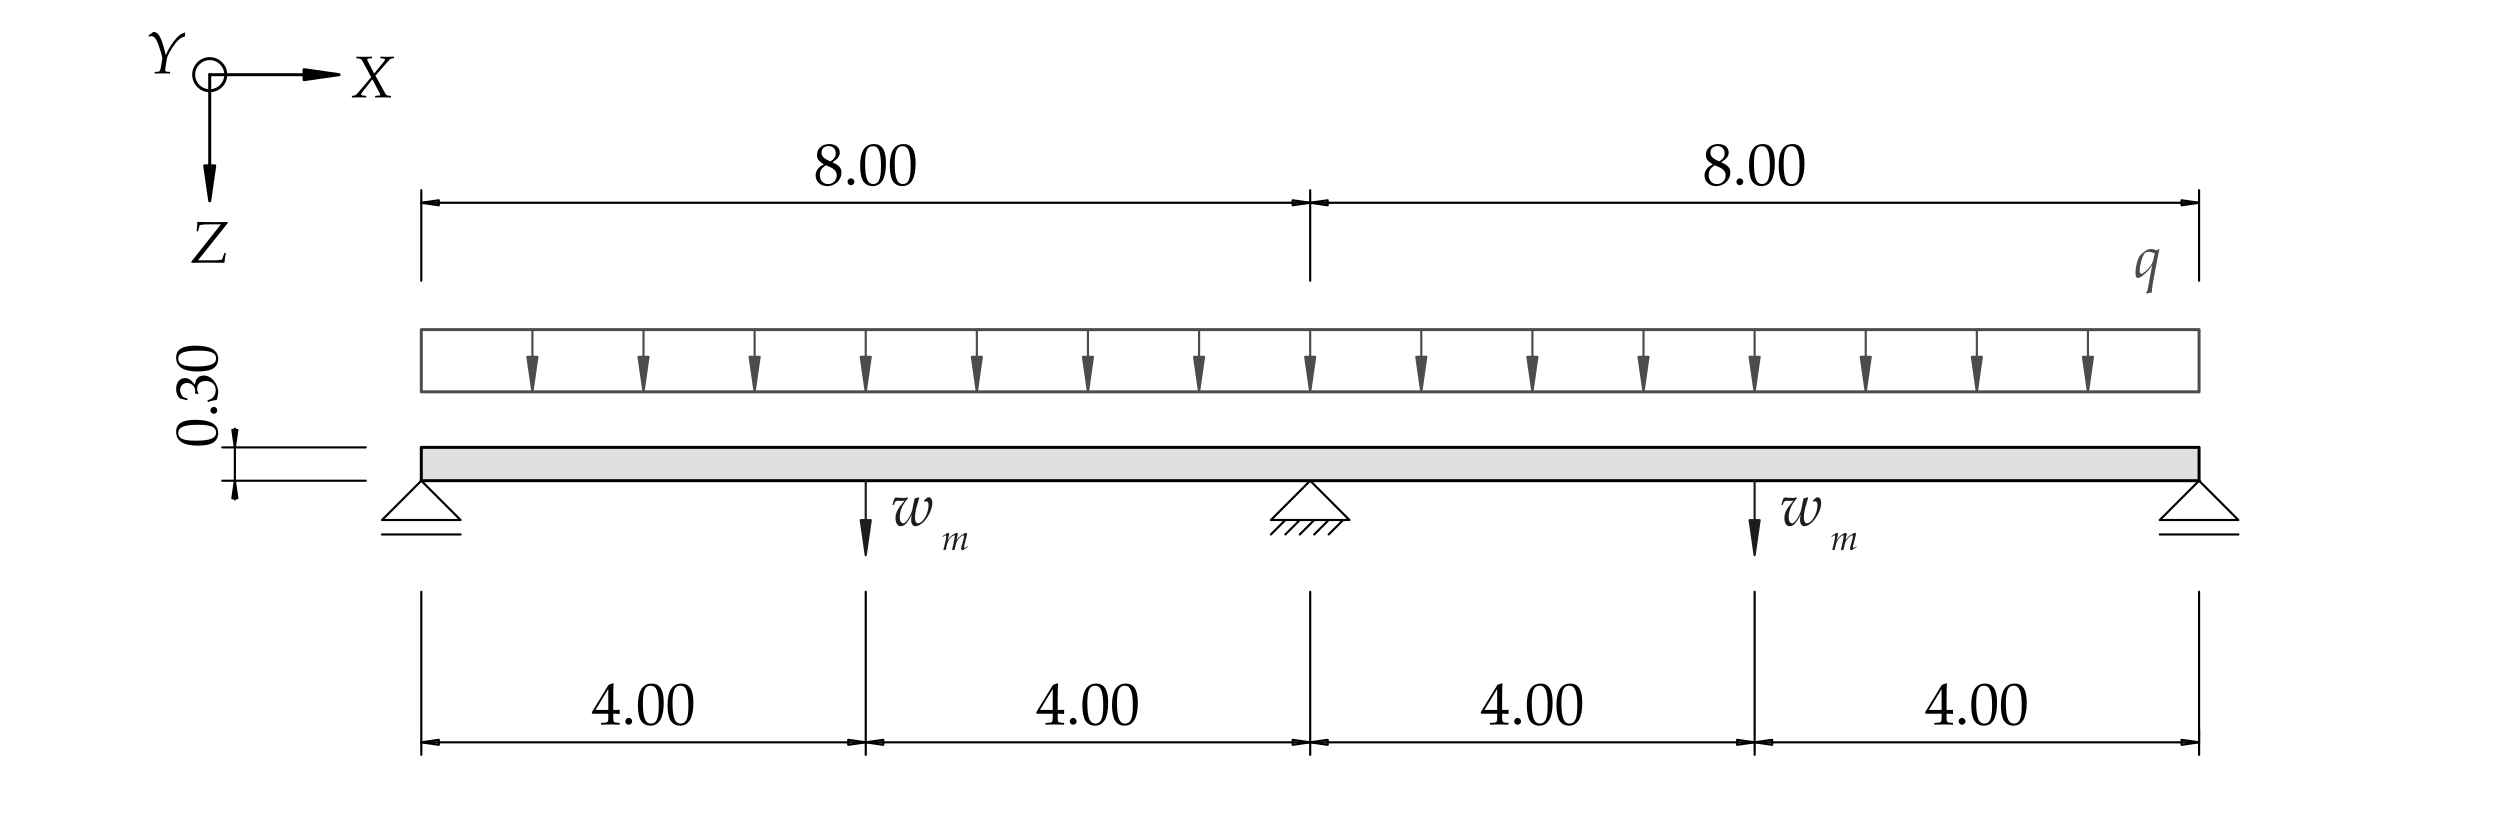
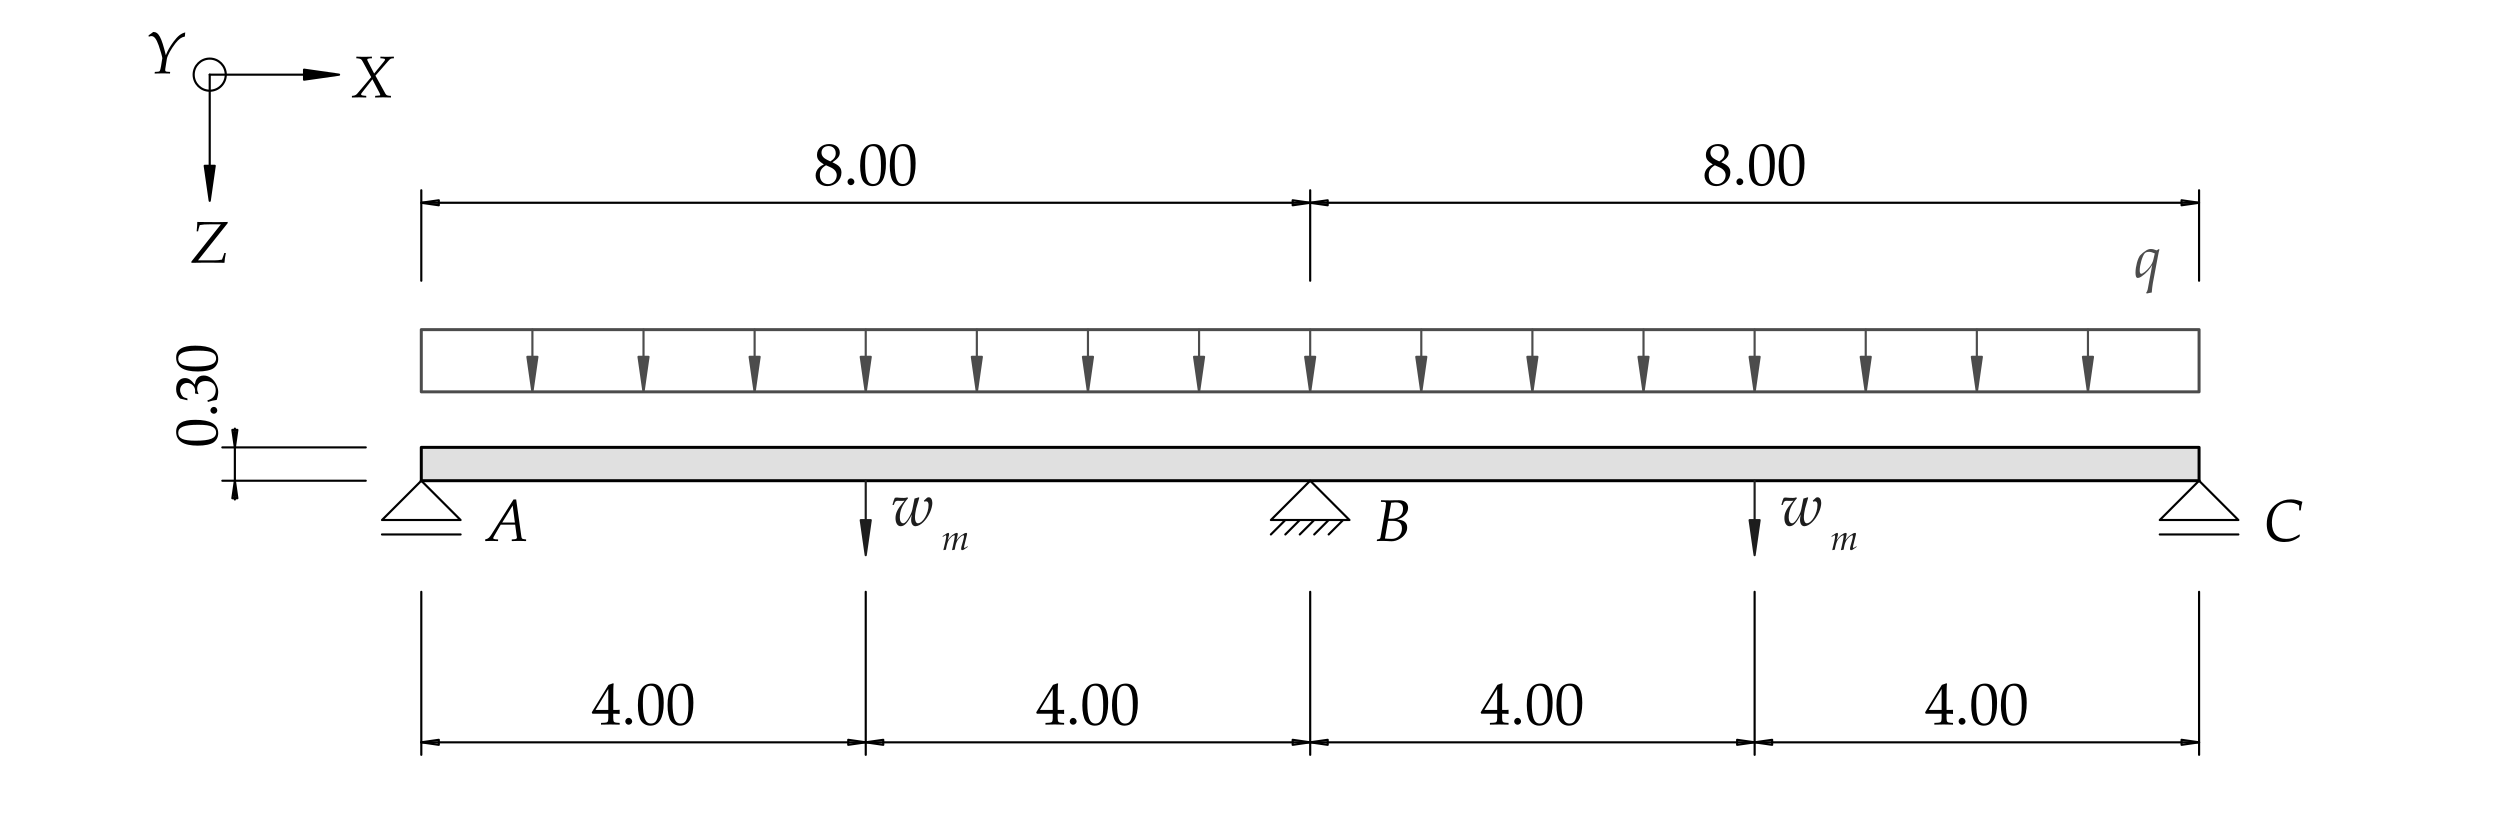
<svg xmlns="http://www.w3.org/2000/svg" version="1.1" id="svg1" width="566.929" height="188.976" viewBox="0 0 566.929 188.976">
  <defs id="defs1">
    <clipPath clipPathUnits="userSpaceOnUse" id="clipPath46">
      <path d="M -0.004,-0.001 V 141.734 H 425.201 V -0.001 H -0.004" transform="matrix(1,0,0,-1,-138.4228,110.2798)" clip-rule="evenodd" id="path46" />
    </clipPath>
    <clipPath clipPathUnits="userSpaceOnUse" id="clipPath47">
      <path d="M -0.004,-0.001 V 141.734 H 425.201 V -0.001 H -0.004" transform="matrix(1,0,0,-1,-289.6039,110.2798)" clip-rule="evenodd" id="path47" />
    </clipPath>
    <clipPath clipPathUnits="userSpaceOnUse" id="clipPath49">
-       <path d="M -0.004,-0.001 V 141.734 H 425.201 V -0.001 H -0.004" transform="matrix(0,1,1,0,-65.64061,-36.90956)" clip-rule="evenodd" id="path49" />
+       <path d="M -0.004,-0.001 V 141.734 H 425.201 V -0.001 H -0.004" transform="matrix(0,1,1,0,-65.64063,-36.90956)" clip-rule="evenodd" id="path49" />
    </clipPath>
    <clipPath clipPathUnits="userSpaceOnUse" id="clipPath51">
-       <path d="M -0.004,-0.001 V 141.734 H 425.201 V -0.001 H -0.004" transform="matrix(1,0,0,-1,-151.5875,52.34227)" clip-rule="evenodd" id="path51" />
+       <path d="M -0.004,-0.001 V 141.734 H 425.201 V -0.001 H -0.004" transform="matrix(1,0,0,-1,-151.5875,52.34228)" clip-rule="evenodd" id="path51" />
    </clipPath>
    <clipPath clipPathUnits="userSpaceOnUse" id="clipPath52">
-       <path d="M -0.004,-0.001 V 141.734 H 425.201 V -0.001 H -0.004" transform="matrix(1,0,0,-1,-160.1719,48.20841)" clip-rule="evenodd" id="path52" />
+       <path d="M -0.004,-0.001 V 141.734 H 425.201 V -0.001 H -0.004" transform="matrix(1,0,0,-1,-160.1719,48.20842)" clip-rule="evenodd" id="path52" />
    </clipPath>
    <clipPath clipPathUnits="userSpaceOnUse" id="clipPath53">
-       <path d="M -0.004,-0.001 V 141.734 H 425.201 V -0.001 H -0.004" transform="matrix(1,0,0,-1,-302.7686,52.34227)" clip-rule="evenodd" id="path53" />
+       <path d="M -0.004,-0.001 V 141.734 H 425.201 V -0.001 H -0.004" transform="matrix(1,0,0,-1,-302.7686,52.34228)" clip-rule="evenodd" id="path53" />
    </clipPath>
    <clipPath clipPathUnits="userSpaceOnUse" id="clipPath54">
-       <path d="M -0.004,-0.001 V 141.734 H 425.201 V -0.001 H -0.004" transform="matrix(1,0,0,-1,-311.353,48.20841)" clip-rule="evenodd" id="path54" />
+       <path d="M -0.004,-0.001 V 141.734 H 425.201 V -0.001 H -0.004" transform="matrix(1,0,0,-1,-311.353,48.20842)" clip-rule="evenodd" id="path54" />
    </clipPath>
    <clipPath clipPathUnits="userSpaceOnUse" id="clipPath57">
-       <path d="M -0.004,-0.001 V 141.734 H 425.201 V -0.001 H -0.004" transform="matrix(1,0,0,-1,-100.6275,18.5153)" clip-rule="evenodd" id="path57" />
+       <path d="M -0.004,-0.001 V 141.734 H 425.201 V -0.001 H -0.004" transform="matrix(1,0,0,-1,-100.6275,18.51532)" clip-rule="evenodd" id="path57" />
    </clipPath>
    <clipPath clipPathUnits="userSpaceOnUse" id="clipPath58">
-       <path d="M -0.004,-0.001 V 141.734 H 425.201 V -0.001 H -0.004" transform="matrix(1,0,0,-1,-176.2181,18.5153)" clip-rule="evenodd" id="path58" />
+       <path d="M -0.004,-0.001 V 141.734 H 425.201 V -0.001 H -0.004" transform="matrix(1,0,0,-1,-176.2181,18.51532)" clip-rule="evenodd" id="path58" />
    </clipPath>
    <clipPath clipPathUnits="userSpaceOnUse" id="clipPath59">
-       <path d="M -0.004,-0.001 V 141.734 H 425.201 V -0.001 H -0.004" transform="matrix(1,0,0,-1,-251.8086,18.5153)" clip-rule="evenodd" id="path59" />
+       <path d="M -0.004,-0.001 V 141.734 H 425.201 V -0.001 H -0.004" transform="matrix(1,0,0,-1,-251.8086,18.51532)" clip-rule="evenodd" id="path59" />
    </clipPath>
    <clipPath clipPathUnits="userSpaceOnUse" id="clipPath60">
-       <path d="M -0.004,-0.001 V 141.734 H 425.201 V -0.001 H -0.004" transform="matrix(1,0,0,-1,-327.3992,18.5153)" clip-rule="evenodd" id="path60" />
+       <path d="M -0.004,-0.001 V 141.734 H 425.201 V -0.001 H -0.004" transform="matrix(1,0,0,-1,-327.3992,18.51532)" clip-rule="evenodd" id="path60" />
    </clipPath>
    <clipPath clipPathUnits="userSpaceOnUse" id="clipPath62">
-       <path d="M -0.004,-0.001 V 141.734 H 425.201 V -0.001 H -0.004" transform="matrix(1,0,0,-1,-362.9674,94.56997)" clip-rule="evenodd" id="path62" />
+       <path d="M -0.004,-0.001 V 141.734 H 425.201 V -0.001 H -0.004" transform="matrix(1,0,0,-1,-362.9674,94.56998)" clip-rule="evenodd" id="path62" />
    </clipPath>
    <clipPath clipPathUnits="userSpaceOnUse" id="clipPath63">
-       <path d="M -0.004,-0.001 V 141.734 H 425.201 V -0.001 H -0.004" transform="matrix(1,0,0,-1,-59.64973,125.1774)" clip-rule="evenodd" id="path63" />
+       <path d="M -0.004,-0.001 V 141.734 H 425.201 V -0.001 H -0.004" transform="matrix(1,0,0,-1,-233.893,49.73624)" clip-rule="evenodd" id="path63" />
    </clipPath>
    <clipPath clipPathUnits="userSpaceOnUse" id="clipPath64">
-       <path d="M -0.004,-0.001 V 141.734 H 425.201 V -0.001 H -0.004" transform="matrix(1,0,0,-1,-24.75231,129.2507)" clip-rule="evenodd" id="path64" />
+       <path d="M -0.004,-0.001 V 141.734 H 425.201 V -0.001 H -0.004" transform="matrix(1,0,0,-1,-82.71184,49.73624)" clip-rule="evenodd" id="path64" />
    </clipPath>
    <clipPath clipPathUnits="userSpaceOnUse" id="clipPath65">
-       <path d="M -0.004,-0.001 V 141.734 H 425.201 V -0.001 H -0.004" transform="matrix(1,0,0,-1,-32.34954,97.0616)" clip-rule="evenodd" id="path65" />
+       <path d="M -0.004,-0.001 V 141.734 H 425.201 V -0.001 H -0.004" transform="matrix(1,0,0,-1,-385.074,49.73624)" clip-rule="evenodd" id="path65" />
+     </clipPath>
+     <clipPath clipPathUnits="userSpaceOnUse" id="clipPath66">
+       <path d="M -0.004,-0.001 V 141.734 H 425.201 V -0.001 H -0.004" transform="matrix(1,0,0,-1,-59.64973,125.1774)" clip-rule="evenodd" id="path66" />
+     </clipPath>
+     <clipPath clipPathUnits="userSpaceOnUse" id="clipPath67">
+       <path d="M -0.004,-0.001 V 141.734 H 425.201 V -0.001 H -0.004" transform="matrix(1,0,0,-1,-24.75231,129.2507)" clip-rule="evenodd" id="path67" />
+     </clipPath>
+     <clipPath clipPathUnits="userSpaceOnUse" id="clipPath68">
+       <path d="M -0.004,-0.001 V 141.734 H 425.201 V -0.001 H -0.004" transform="matrix(1,0,0,-1,-32.34954,97.06162)" clip-rule="evenodd" id="path68" />
    </clipPath>
  </defs>
  <g id="layer-MC0">
    <path id="path1" d="m 71.653,65.641 v -5.669 h 302.362 v 5.669 z" style="fill:#e0e0e0;fill-opacity:1;fill-rule:nonzero;stroke:none" transform="matrix(1.333333,0,0,-1.333333,0,188.976)" />
  </g>
  <path id="path2" d="m 71.653,59.971 h 151.181 151.181" style="fill:none;stroke:#000000;stroke-width:0.51;stroke-linecap:round;stroke-linejoin:round;stroke-miterlimit:10;stroke-dasharray:none;stroke-opacity:1" transform="matrix(1.333333,0,0,-1.333333,0,188.976)" />
-   <path id="path3" d="M 71.653,59.971 64.972,53.29 m 6.681,6.681 6.681,-6.681 m -13.363,0 H 78.334 M 64.972,50.833 h 13.363 m 295.681,9.138 -6.681,-6.681 m 6.681,6.681 6.681,-6.681 m -13.363,0 h 13.363 M 367.334,50.833 h 13.363 m -157.862,9.138 -6.681,-6.681 m 6.681,6.681 6.681,-6.681 m -13.363,0 h 13.363 m -13.363,-2.457 2.457,2.457 m 0,-2.457 2.457,2.457 m 0,-2.457 2.457,2.457 m 0,-2.457 2.457,2.457 m 0,-2.457 2.457,2.457" style="fill:none;stroke:#000000;stroke-width:0.368;stroke-linecap:round;stroke-linejoin:round;stroke-miterlimit:10;stroke-dasharray:none;stroke-opacity:1" transform="matrix(1.333333,0,0,-1.333333,0,188.976)" />
+   <path id="path3" d="M 71.653,59.971 64.972,53.29 m 6.681,6.681 6.681,-6.681 m -13.363,0 H 78.334 M 64.972,50.833 h 13.363 m 295.681,9.138 -6.681,-6.681 m 6.681,6.681 6.681,-6.681 m -13.363,0 h 13.363 m -13.363,-2.457 h 13.363 m -157.862,9.138 -6.681,-6.681 m 6.681,6.681 6.681,-6.681 m -13.363,0 h 13.363 m -13.363,-2.457 2.457,2.457 m 0,-2.457 2.457,2.457 m 0,-2.457 2.457,2.457 m 0,-2.457 2.457,2.457 m 0,-2.457 2.457,2.457" style="fill:none;stroke:#000000;stroke-width:0.368;stroke-linecap:round;stroke-linejoin:round;stroke-miterlimit:10;stroke-dasharray:none;stroke-opacity:1" transform="matrix(1.333333,0,0,-1.333333,0,188.976)" />
  <path id="path4" d="m 71.653,65.641 h 151.181 M 71.653,59.971 v 5.669 m 302.362,-5.669 v 5.669 H 222.834" style="fill:none;stroke:#000000;stroke-width:0.51;stroke-linecap:round;stroke-linejoin:round;stroke-miterlimit:10;stroke-dasharray:none;stroke-opacity:1" transform="matrix(1.333333,0,0,-1.333333,0,188.976)" />
  <path id="path5" d="M 90.55,85.672 V 75.089 m 0,5.953 v 0.425 m 0,-6.378 v 0 l 0.85,5.953 h -1.701 l 0.85,-5.953" style="fill:none;stroke:#4c4c4c;stroke-width:0.368;stroke-linecap:round;stroke-linejoin:round;stroke-miterlimit:10;stroke-dasharray:none;stroke-opacity:1" transform="matrix(1.333333,0,0,-1.333333,0,188.976)" />
  <path id="path6" d="m 89.7,81.042 0.85,-5.953 0.85,5.953 z" style="fill:#4c4c4c;fill-opacity:1;fill-rule:nonzero;stroke:none" transform="matrix(1.333333,0,0,-1.333333,0,188.976)" />
  <path id="path7" d="M 109.448,85.672 V 75.089 m 0,5.953 v 0.425 m 0,-6.378 v 0 l 0.85,5.953 h -1.701 l 0.85,-5.953" style="fill:none;stroke:#4c4c4c;stroke-width:0.368;stroke-linecap:round;stroke-linejoin:round;stroke-miterlimit:10;stroke-dasharray:none;stroke-opacity:1" transform="matrix(1.333333,0,0,-1.333333,0,188.976)" />
  <path id="path8" d="m 108.598,81.042 0.85,-5.953 0.85,5.953 z" style="fill:#4c4c4c;fill-opacity:1;fill-rule:nonzero;stroke:none" transform="matrix(1.333333,0,0,-1.333333,0,188.976)" />
  <path id="path9" d="M 128.346,85.672 V 75.089 m 0,5.953 v 0.425 m 0,-6.378 v 0 l 0.85,5.953 h -1.701 l 0.85,-5.953" style="fill:none;stroke:#4c4c4c;stroke-width:0.368;stroke-linecap:round;stroke-linejoin:round;stroke-miterlimit:10;stroke-dasharray:none;stroke-opacity:1" transform="matrix(1.333333,0,0,-1.333333,0,188.976)" />
  <path id="path10" d="m 127.495,81.042 0.85,-5.953 0.85,5.953 z" style="fill:#4c4c4c;fill-opacity:1;fill-rule:nonzero;stroke:none" transform="matrix(1.333333,0,0,-1.333333,0,188.976)" />
  <path id="path11" d="M 147.243,85.672 V 75.089 m 0,5.953 v 0.425 m 0,-6.378 v 0 l 0.85,5.953 h -1.701 l 0.85,-5.953" style="fill:none;stroke:#4c4c4c;stroke-width:0.368;stroke-linecap:round;stroke-linejoin:round;stroke-miterlimit:10;stroke-dasharray:none;stroke-opacity:1" transform="matrix(1.333333,0,0,-1.333333,0,188.976)" />
  <path id="path12" d="m 146.393,81.042 0.85,-5.953 0.85,5.953 z" style="fill:#4c4c4c;fill-opacity:1;fill-rule:nonzero;stroke:none" transform="matrix(1.333333,0,0,-1.333333,0,188.976)" />
  <path id="path13" d="M 166.141,85.672 V 75.089 m 0,5.953 v 0.425 m 0,-6.378 v 0 l 0.85,5.953 h -1.701 l 0.85,-5.953" style="fill:none;stroke:#4c4c4c;stroke-width:0.368;stroke-linecap:round;stroke-linejoin:round;stroke-miterlimit:10;stroke-dasharray:none;stroke-opacity:1" transform="matrix(1.333333,0,0,-1.333333,0,188.976)" />
  <path id="path14" d="m 165.291,81.042 0.85,-5.953 0.85,5.953 z" style="fill:#4c4c4c;fill-opacity:1;fill-rule:nonzero;stroke:none" transform="matrix(1.333333,0,0,-1.333333,0,188.976)" />
  <path id="path15" d="M 185.039,85.672 V 75.089 m 0,5.953 v 0.425 m 0,-6.378 v 0 l 0.85,5.953 h -1.701 l 0.85,-5.953" style="fill:none;stroke:#4c4c4c;stroke-width:0.368;stroke-linecap:round;stroke-linejoin:round;stroke-miterlimit:10;stroke-dasharray:none;stroke-opacity:1" transform="matrix(1.333333,0,0,-1.333333,0,188.976)" />
  <path id="path16" d="m 184.188,81.042 0.85,-5.953 0.85,5.953 z" style="fill:#4c4c4c;fill-opacity:1;fill-rule:nonzero;stroke:none" transform="matrix(1.333333,0,0,-1.333333,0,188.976)" />
  <path id="path17" d="M 203.936,85.672 V 75.089 m 0,5.953 v 0.425 m 0,-6.378 v 0 l 0.85,5.953 h -1.701 l 0.85,-5.953" style="fill:none;stroke:#4c4c4c;stroke-width:0.368;stroke-linecap:round;stroke-linejoin:round;stroke-miterlimit:10;stroke-dasharray:none;stroke-opacity:1" transform="matrix(1.333333,0,0,-1.333333,0,188.976)" />
  <path id="path18" d="m 203.086,81.042 0.85,-5.953 0.85,5.953 z" style="fill:#4c4c4c;fill-opacity:1;fill-rule:nonzero;stroke:none" transform="matrix(1.333333,0,0,-1.333333,0,188.976)" />
  <path id="path19" d="M 222.834,85.672 V 75.089 m 0,5.953 v 0.425 m 0,-6.378 v 0 l 0.85,5.953 h -1.701 l 0.85,-5.953" style="fill:none;stroke:#4c4c4c;stroke-width:0.368;stroke-linecap:round;stroke-linejoin:round;stroke-miterlimit:10;stroke-dasharray:none;stroke-opacity:1" transform="matrix(1.333333,0,0,-1.333333,0,188.976)" />
  <path id="path20" d="m 221.984,81.042 0.85,-5.953 0.85,5.953 z" style="fill:#4c4c4c;fill-opacity:1;fill-rule:nonzero;stroke:none" transform="matrix(1.333333,0,0,-1.333333,0,188.976)" />
  <path id="path21" d="M 241.732,85.672 V 75.089 m 0,5.953 v 0.425 m 0,-6.378 v 0 l 0.85,5.953 h -1.701 l 0.85,-5.953" style="fill:none;stroke:#4c4c4c;stroke-width:0.368;stroke-linecap:round;stroke-linejoin:round;stroke-miterlimit:10;stroke-dasharray:none;stroke-opacity:1" transform="matrix(1.333333,0,0,-1.333333,0,188.976)" />
  <path id="path22" d="m 240.881,81.042 0.85,-5.953 0.85,5.953 z" style="fill:#4c4c4c;fill-opacity:1;fill-rule:nonzero;stroke:none" transform="matrix(1.333333,0,0,-1.333333,0,188.976)" />
  <path id="path23" d="M 260.629,85.672 V 75.089 m 0,5.953 v 0.425 m 0,-6.378 v 0 l 0.85,5.953 h -1.701 l 0.85,-5.953" style="fill:none;stroke:#4c4c4c;stroke-width:0.368;stroke-linecap:round;stroke-linejoin:round;stroke-miterlimit:10;stroke-dasharray:none;stroke-opacity:1" transform="matrix(1.333333,0,0,-1.333333,0,188.976)" />
  <path id="path24" d="m 259.779,81.042 0.85,-5.953 0.85,5.953 z" style="fill:#4c4c4c;fill-opacity:1;fill-rule:nonzero;stroke:none" transform="matrix(1.333333,0,0,-1.333333,0,188.976)" />
  <path id="path25" d="M 279.527,85.672 V 75.089 m 0,5.953 v 0.425 m 0,-6.378 v 0 l 0.85,5.953 h -1.701 l 0.85,-5.953" style="fill:none;stroke:#4c4c4c;stroke-width:0.368;stroke-linecap:round;stroke-linejoin:round;stroke-miterlimit:10;stroke-dasharray:none;stroke-opacity:1" transform="matrix(1.333333,0,0,-1.333333,0,188.976)" />
  <path id="path26" d="m 278.676,81.042 0.85,-5.953 0.85,5.953 z" style="fill:#4c4c4c;fill-opacity:1;fill-rule:nonzero;stroke:none" transform="matrix(1.333333,0,0,-1.333333,0,188.976)" />
  <path id="path27" d="M 298.424,85.672 V 75.089 m 0,5.953 v 0.425 m 0,-6.378 v 0 l 0.85,5.953 h -1.701 l 0.85,-5.953" style="fill:none;stroke:#4c4c4c;stroke-width:0.368;stroke-linecap:round;stroke-linejoin:round;stroke-miterlimit:10;stroke-dasharray:none;stroke-opacity:1" transform="matrix(1.333333,0,0,-1.333333,0,188.976)" />
  <path id="path28" d="m 297.574,81.042 0.85,-5.953 0.85,5.953 z" style="fill:#4c4c4c;fill-opacity:1;fill-rule:nonzero;stroke:none" transform="matrix(1.333333,0,0,-1.333333,0,188.976)" />
  <path id="path29" d="M 317.322,85.672 V 75.089 m 0,5.953 v 0.425 m 0,-6.378 v 0 l 0.85,5.953 h -1.701 l 0.85,-5.953" style="fill:none;stroke:#4c4c4c;stroke-width:0.368;stroke-linecap:round;stroke-linejoin:round;stroke-miterlimit:10;stroke-dasharray:none;stroke-opacity:1" transform="matrix(1.333333,0,0,-1.333333,0,188.976)" />
  <path id="path30" d="m 316.472,81.042 0.85,-5.953 0.85,5.953 z" style="fill:#4c4c4c;fill-opacity:1;fill-rule:nonzero;stroke:none" transform="matrix(1.333333,0,0,-1.333333,0,188.976)" />
  <path id="path31" d="M 336.22,85.672 V 75.089 m 0,5.953 v 0.425 m 0,-6.378 v 0 l 0.85,5.953 h -1.701 l 0.85,-5.953" style="fill:none;stroke:#4c4c4c;stroke-width:0.368;stroke-linecap:round;stroke-linejoin:round;stroke-miterlimit:10;stroke-dasharray:none;stroke-opacity:1" transform="matrix(1.333333,0,0,-1.333333,0,188.976)" />
  <path id="path32" d="m 335.369,81.042 0.85,-5.953 0.85,5.953 z" style="fill:#4c4c4c;fill-opacity:1;fill-rule:nonzero;stroke:none" transform="matrix(1.333333,0,0,-1.333333,0,188.976)" />
  <path id="path33" d="M 355.117,85.672 V 75.089 m 0,5.953 v 0.425 m 0,-6.378 v 0 l 0.85,5.953 H 354.267 l 0.85,-5.953" style="fill:none;stroke:#4c4c4c;stroke-width:0.368;stroke-linecap:round;stroke-linejoin:round;stroke-miterlimit:10;stroke-dasharray:none;stroke-opacity:1" transform="matrix(1.333333,0,0,-1.333333,0,188.976)" />
  <path id="path34" d="m 354.267,81.042 0.85,-5.953 0.85,5.953 z" style="fill:#4c4c4c;fill-opacity:1;fill-rule:nonzero;stroke:none" transform="matrix(1.333333,0,0,-1.333333,0,188.976)" />
  <path id="path35" d="M 71.653,75.089 H 374.015 V 85.672 H 71.653 V 75.089" style="fill:none;stroke:#4c4c4c;stroke-width:0.51;stroke-linecap:round;stroke-linejoin:round;stroke-miterlimit:10;stroke-dasharray:none;stroke-opacity:1" transform="matrix(1.333333,0,0,-1.333333,0,188.976)" />
-   <path id="path36" d="m 38.399,129.032 c 0,1.508 -1.222,2.73 -2.73,2.73 m 0,0 c -1.508,0 -2.73,-1.222 -2.73,-2.73 m 0,0 c 0,-1.508 1.222,-2.73 2.73,-2.73 m 0,0 c 1.508,0 2.73,1.222 2.73,2.73" style="fill:none;stroke:#000000;stroke-width:0.51;stroke-linecap:round;stroke-linejoin:round;stroke-miterlimit:10;stroke-dasharray:none;stroke-opacity:1" transform="matrix(1.333333,0,0,-1.333333,0,188.976)" />
-   <path id="path37" d="M 147.243,59.971 V 47.31 m 0,5.953 v 0.425 m 0,-6.378 v 0 l 0.85,5.953 h -1.701 l 0.85,-5.953" style="fill:none;stroke:#1d1d1d;stroke-width:0.368;stroke-linecap:round;stroke-linejoin:round;stroke-miterlimit:10;stroke-dasharray:none;stroke-opacity:1" transform="matrix(1.333333,0,0,-1.333333,0,188.976)" />
-   <path id="path38" d="m 146.393,53.263 0.85,-5.953 0.85,5.953 z" style="fill:#1d1d1d;fill-opacity:1;fill-rule:nonzero;stroke:none" transform="matrix(1.333333,0,0,-1.333333,0,188.976)" />
-   <path id="path39" d="M 298.424,59.971 V 47.31 m 0,5.953 v 0.425 m 0,-6.378 v 0 l 0.85,5.953 h -1.701 l 0.85,-5.953" style="fill:none;stroke:#1d1d1d;stroke-width:0.368;stroke-linecap:round;stroke-linejoin:round;stroke-miterlimit:10;stroke-dasharray:none;stroke-opacity:1" transform="matrix(1.333333,0,0,-1.333333,0,188.976)" />
-   <path id="path40" d="m 297.574,53.263 0.85,-5.953 0.85,5.953 z" style="fill:#1d1d1d;fill-opacity:1;fill-rule:nonzero;stroke:none" transform="matrix(1.333333,0,0,-1.333333,0,188.976)" />
-   <path id="path41" d="m 35.669,129.032 h 21.997 m -5.953,0 h -0.425 m 6.378,0 v 0 l -5.953,0.85 v -1.701 l 5.953,0.85" style="fill:none;stroke:#000000;stroke-width:0.51;stroke-linecap:round;stroke-linejoin:round;stroke-miterlimit:10;stroke-dasharray:none;stroke-opacity:1" transform="matrix(1.333333,0,0,-1.333333,0,188.976)" />
+   <path id="path36" d="M 147.243,59.971 V 47.31 m 0,5.953 v 0.425 m 0,-6.378 v 0 l 0.85,5.953 h -1.701 l 0.85,-5.953" style="fill:none;stroke:#1d1d1d;stroke-width:0.368;stroke-linecap:round;stroke-linejoin:round;stroke-miterlimit:10;stroke-dasharray:none;stroke-opacity:1" transform="matrix(1.333333,0,0,-1.333333,0,188.976)" />
+   <path id="path37" d="m 146.393,53.263 0.85,-5.953 0.85,5.953 z" style="fill:#1d1d1d;fill-opacity:1;fill-rule:nonzero;stroke:none" transform="matrix(1.333333,0,0,-1.333333,0,188.976)" />
+   <path id="path38" d="M 298.424,59.971 V 47.31 m 0,5.953 v 0.425 m 0,-6.378 v 0 l 0.85,5.953 h -1.701 l 0.85,-5.953" style="fill:none;stroke:#1d1d1d;stroke-width:0.368;stroke-linecap:round;stroke-linejoin:round;stroke-miterlimit:10;stroke-dasharray:none;stroke-opacity:1" transform="matrix(1.333333,0,0,-1.333333,0,188.976)" />
+   <path id="path39" d="m 297.574,53.263 0.85,-5.953 0.85,5.953 z" style="fill:#1d1d1d;fill-opacity:1;fill-rule:nonzero;stroke:none" transform="matrix(1.333333,0,0,-1.333333,0,188.976)" />
+   <path id="path40" d="m 38.399,129.033 c 0,1.508 -1.222,2.73 -2.73,2.73 m 0,0 c -1.508,0 -2.73,-1.222 -2.73,-2.73 m 0,0 c 0,-1.508 1.222,-2.73 2.73,-2.73 m 0,0 c 1.508,0 2.73,1.222 2.73,2.73" style="fill:none;stroke:#000000;stroke-width:0.368;stroke-linecap:round;stroke-linejoin:round;stroke-miterlimit:10;stroke-dasharray:none;stroke-opacity:1" transform="matrix(1.333333,0,0,-1.333333,0,188.976)" />
+   <path id="path41" d="m 35.669,129.033 h 21.997 m -5.953,0 h -0.425 m 6.378,0 v 0 l -5.953,0.85 v -1.701 l 5.953,0.85" style="fill:none;stroke:#000000;stroke-width:0.368;stroke-linecap:round;stroke-linejoin:round;stroke-miterlimit:10;stroke-dasharray:none;stroke-opacity:1" transform="matrix(1.333333,0,0,-1.333333,0,188.976)" />
  <path id="path42" d="m 51.713,128.182 5.953,0.85 -5.953,0.85 z" style="fill:#000000;fill-opacity:1;fill-rule:nonzero;stroke:none" transform="matrix(1.333333,0,0,-1.333333,0,188.976)" />
-   <path id="path43" d="m 35.669,129.032 v -21.453 m 0,5.953 v 0.425 m 0,-6.378 v 0 l 0.85,5.953 h -1.701 l 0.85,-5.953" style="fill:none;stroke:#000000;stroke-width:0.51;stroke-linecap:round;stroke-linejoin:round;stroke-miterlimit:10;stroke-dasharray:none;stroke-opacity:1" transform="matrix(1.333333,0,0,-1.333333,0,188.976)" />
+   <path id="path43" d="m 35.669,129.033 v -21.453 m 0,5.953 v 0.425 m 0,-6.378 v 0 l 0.85,5.953 h -1.701 l 0.85,-5.953" style="fill:none;stroke:#000000;stroke-width:0.368;stroke-linecap:round;stroke-linejoin:round;stroke-miterlimit:10;stroke-dasharray:none;stroke-opacity:1" transform="matrix(1.333333,0,0,-1.333333,0,188.976)" />
  <path id="path44" d="m 34.818,113.532 0.85,-5.953 0.85,5.953 z" style="fill:#000000;fill-opacity:1;fill-rule:nonzero;stroke:none" transform="matrix(1.333333,0,0,-1.333333,0,188.976)" />
  <path id="path45" d="m 71.653,107.244 2.976,0.425 v -0.85 l -2.976,0.425 m 151.181,0 -2.976,0.425 v -0.85 l 2.976,0.425 2.976,0.425 v -0.85 l -2.976,0.425 m 151.181,0 -2.976,0.425 v -0.85 l 2.976,0.425 m -302.362,0 v 2.126 m 0,-2.126 v -2.126 m 151.181,2.126 v 2.126 m 0,-2.126 v -2.126 m 0,2.126 v 2.126 m 0,-2.126 v -2.126 m 151.181,2.126 v 2.126 m 0,-2.126 v -2.126 M 71.653,107.244 V 93.987 m 151.181,13.257 V 93.987 m 151.181,13.257 V 93.987 M 71.653,107.244 v 0 m 302.362,0 v 0" style="fill:none;stroke:#000000;stroke-width:0.368;stroke-linecap:round;stroke-linejoin:round;stroke-miterlimit:10;stroke-dasharray:none;stroke-opacity:1" transform="matrix(1.333333,0,0,-1.333333,0,188.976)" />
-   <text id="text45" xml:space="preserve" transform="matrix(1.333333,0,0,1.333333,184.5637,41.93623)" clip-path="url(#clipPath46)">
+   <text id="text45" xml:space="preserve" transform="matrix(1.333333,0,0,1.333333,184.5637,41.93621)" clip-path="url(#clipPath46)">
    <tspan style="font-variant:normal;font-weight:normal;font-stretch:normal;font-size:10.092px;font-family:'Palatino Linotype';writing-mode:lr-tb;fill:#000000;fill-opacity:1;fill-rule:nonzero;stroke:none" x="0 5.046 7.569 12.615" y="0" id="tspan45">8.00</tspan>
  </text>
-   <text id="text46" xml:space="preserve" transform="matrix(1.333333,0,0,1.333333,386.1385,41.93623)" clip-path="url(#clipPath47)">
+   <text id="text46" xml:space="preserve" transform="matrix(1.333333,0,0,1.333333,386.1385,41.93621)" clip-path="url(#clipPath47)">
    <tspan style="font-variant:normal;font-weight:normal;font-stretch:normal;font-size:10.092px;font-family:'Palatino Linotype';writing-mode:lr-tb;fill:#000000;fill-opacity:1;fill-rule:nonzero;stroke:none" x="0 5.046 7.569 12.615" y="0" id="tspan46">8.00</tspan>
  </text>
  <path id="path48" d="m 71.653,107.244 h 60.178 91.003 151.181 M 39.945,59.971 39.52,56.995 h 0.85 l -0.425,2.976 m 0,5.669 -0.425,2.976 h 0.85 l -0.425,-2.976 m 0,-5.669 h -2.126 m 2.126,0 h 2.126 m -2.126,5.669 h -2.126 m 2.126,0 h 2.126 M 39.945,59.971 H 62.204 M 39.945,65.641 H 62.204 M 39.945,59.971 v -3.189 m 0,8.858 v 3.189" style="fill:none;stroke:#000000;stroke-width:0.368;stroke-linecap:round;stroke-linejoin:round;stroke-miterlimit:10;stroke-dasharray:none;stroke-opacity:1" transform="matrix(1.333333,0,0,-1.333333,0,188.976)" />
  <text id="text48" xml:space="preserve" transform="matrix(0,-1.333333,1.333333,0,49.21275,101.4552)" clip-path="url(#clipPath49)">
    <tspan style="font-variant:normal;font-weight:normal;font-stretch:normal;font-size:10.092px;font-family:'Palatino Linotype';writing-mode:lr-tb;fill:#000000;fill-opacity:1;fill-rule:nonzero;stroke:none" x="0 5.046 7.569 12.615" y="0" id="tspan48">0.30</tspan>
  </text>
  <path id="path50" d="m 39.945,59.971 v 5.669" style="fill:none;stroke:#000000;stroke-width:0.368;stroke-linecap:round;stroke-linejoin:round;stroke-miterlimit:10;stroke-dasharray:none;stroke-opacity:1" transform="matrix(1.333333,0,0,-1.333333,0,188.976)" />
  <text id="text50" xml:space="preserve" transform="matrix(1.333333,0,0,1.333333,202.1167,119.1863)" clip-path="url(#clipPath51)">
    <tspan style="font-style:italic;font-variant:normal;font-weight:normal;font-stretch:normal;font-size:10.007px;font-family:'Palatino Linotype';writing-mode:lr-tb;fill:#1d1d1d;fill-opacity:1;fill-rule:nonzero;stroke:none" x="0" y="0" id="tspan50">w</tspan>
  </text>
  <text id="text51" xml:space="preserve" transform="matrix(1.333333,0,0,1.333333,213.5625,124.6981)" clip-path="url(#clipPath52)">
    <tspan style="font-style:italic;font-variant:normal;font-weight:normal;font-stretch:normal;font-size:6.004px;font-family:'Palatino Linotype';writing-mode:lr-tb;fill:#1d1d1d;fill-opacity:1;fill-rule:nonzero;stroke:none" x="0" y="0" id="tspan51">m</tspan>
  </text>
  <text id="text52" xml:space="preserve" transform="matrix(1.333333,0,0,1.333333,403.6915,119.1863)" clip-path="url(#clipPath53)">
    <tspan style="font-style:italic;font-variant:normal;font-weight:normal;font-stretch:normal;font-size:10.007px;font-family:'Palatino Linotype';writing-mode:lr-tb;fill:#1d1d1d;fill-opacity:1;fill-rule:nonzero;stroke:none" x="0" y="0" id="tspan52">w</tspan>
  </text>
  <text id="text53" xml:space="preserve" transform="matrix(1.333333,0,0,1.333333,415.1373,124.6981)" clip-path="url(#clipPath54)">
    <tspan style="font-style:italic;font-variant:normal;font-weight:normal;font-stretch:normal;font-size:6.004px;font-family:'Palatino Linotype';writing-mode:lr-tb;fill:#1d1d1d;fill-opacity:1;fill-rule:nonzero;stroke:none" x="0" y="0" id="tspan53">m</tspan>
  </text>
-   <path id="path55" d="m 71.653,15.48 2.976,0.425 v -0.85 l -2.976,0.425 m 75.591,0 -2.976,0.425 v -0.85 l 2.976,0.425 2.976,0.425 v -0.85 l -2.976,0.425 m 75.591,0 -2.976,0.425 v -0.85 l 2.976,0.425 2.976,0.425 v -0.85 l -2.976,0.425 m 75.591,0 -2.976,0.425 v -0.85 l 2.976,0.425 2.976,0.425 v -0.85 l -2.976,0.425 m 75.591,0 -2.976,0.425 v -0.85 l 2.976,0.425 m -302.362,0 v 2.126 m 0,-2.126 v -2.126 m 75.591,2.126 v 2.126 m 0,-2.126 v -2.126 m 0,2.126 v 2.126 m 0,-2.126 v -2.126 m 75.591,2.126 v 2.126 m 0,-2.126 v -2.126 m 0,2.126 v 2.126 m 0,-2.126 v -2.126 m 75.591,2.126 v 2.126 m 0,-2.126 v -2.126 m 0,2.126 v 2.126 m 0,-2.126 v -2.126 m 75.591,2.126 v 2.126 m 0,-2.126 V 13.354 M 71.653,15.48 v 25.594 m 75.591,-25.594 v 1.772 0 0 23.822 m 75.591,-25.594 v 1.772 0 23.822 m 75.591,-25.594 v 1.772 23.822" style="fill:none;stroke:#000000;stroke-width:0.368;stroke-linecap:round;stroke-linejoin:round;stroke-miterlimit:10;stroke-dasharray:none;stroke-opacity:1" transform="matrix(1.333333,0,0,-1.333333,0,188.976)" />
-   <path id="path56" d="M 374.015,15.48 V 41.074 M 71.653,15.48 v 0 m 302.362,0 v 0" style="fill:none;stroke:#000000;stroke-width:0.368;stroke-linecap:round;stroke-linejoin:round;stroke-miterlimit:10;stroke-dasharray:none;stroke-opacity:1" transform="matrix(1.333333,0,0,-1.333333,0,188.976)" />
+   <path id="path55" d="m 71.653,15.48 2.976,0.425 v -0.85 l -2.976,0.425 m 75.591,0 -2.976,0.425 v -0.85 l 2.976,0.425 2.976,0.425 v -0.85 l -2.976,0.425 m 75.591,0 -2.976,0.425 v -0.85 l 2.976,0.425 2.976,0.425 v -0.85 l -2.976,0.425 m 75.591,0 -2.976,0.425 v -0.85 l 2.976,0.425 2.976,0.425 v -0.85 l -2.976,0.425 m 75.591,0 -2.976,0.425 v -0.85 l 2.976,0.425 m -302.362,0 v 2.126 m 0,-2.126 v -2.126 m 75.591,2.126 v 2.126 m 0,-2.126 v -2.126 m 0,2.126 v 2.126 m 0,-2.126 v -2.126 m 75.591,2.126 v 2.126 m 0,-2.126 v -2.126 m 0,2.126 v 2.126 m 0,-2.126 v -2.126 m 75.591,2.126 v 2.126 m 0,-2.126 v -2.126 m 0,2.126 v 2.126 m 0,-2.126 v -2.126 m 75.591,2.126 v 2.126 m 0,-2.126 V 13.354 M 71.653,15.48 V 41.074 m 75.591,-25.594 v 1.772 0 23.822 m 75.591,-25.594 v 1.772 0 23.822 M 298.424,15.48 V 17.251 41.074 M 374.015,15.48 V 41.074" style="fill:none;stroke:#000000;stroke-width:0.368;stroke-linecap:round;stroke-linejoin:round;stroke-miterlimit:10;stroke-dasharray:none;stroke-opacity:1" transform="matrix(1.333333,0,0,-1.333333,0,188.976)" />
+   <path id="path56" d="m 71.653,15.48 v 0 m 302.362,0 v 0" style="fill:none;stroke:#000000;stroke-width:0.368;stroke-linecap:round;stroke-linejoin:round;stroke-miterlimit:10;stroke-dasharray:none;stroke-opacity:1" transform="matrix(1.333333,0,0,-1.333333,0,188.976)" />
  <text id="text56" xml:space="preserve" transform="matrix(1.333333,0,0,1.333333,134.17,164.2889)" clip-path="url(#clipPath57)">
    <tspan style="font-variant:normal;font-weight:normal;font-stretch:normal;font-size:10.092px;font-family:'Palatino Linotype';writing-mode:lr-tb;fill:#000000;fill-opacity:1;fill-rule:nonzero;stroke:none" x="0 5.046 7.569 12.615" y="0" id="tspan56">4.00</tspan>
  </text>
  <text id="text57" xml:space="preserve" transform="matrix(1.333333,0,0,1.333333,234.9574,164.2889)" clip-path="url(#clipPath58)">
    <tspan style="font-variant:normal;font-weight:normal;font-stretch:normal;font-size:10.092px;font-family:'Palatino Linotype';writing-mode:lr-tb;fill:#000000;fill-opacity:1;fill-rule:nonzero;stroke:none" x="0 5.046 7.569 12.615" y="0" id="tspan57">4.00</tspan>
  </text>
  <text id="text58" xml:space="preserve" transform="matrix(1.333333,0,0,1.333333,335.7448,164.2889)" clip-path="url(#clipPath59)">
    <tspan style="font-variant:normal;font-weight:normal;font-stretch:normal;font-size:10.092px;font-family:'Palatino Linotype';writing-mode:lr-tb;fill:#000000;fill-opacity:1;fill-rule:nonzero;stroke:none" x="0 5.046 7.569 12.615" y="0" id="tspan58">4.00</tspan>
  </text>
  <text id="text59" xml:space="preserve" transform="matrix(1.333333,0,0,1.333333,436.5322,164.2889)" clip-path="url(#clipPath60)">
    <tspan style="font-variant:normal;font-weight:normal;font-stretch:normal;font-size:10.092px;font-family:'Palatino Linotype';writing-mode:lr-tb;fill:#000000;fill-opacity:1;fill-rule:nonzero;stroke:none" x="0 5.046 7.569 12.615" y="0" id="tspan59">4.00</tspan>
  </text>
  <path id="path61" d="m 71.653,15.48 h 12.024 63.566 75.591 75.591 75.591" style="fill:none;stroke:#000000;stroke-width:0.368;stroke-linecap:round;stroke-linejoin:round;stroke-miterlimit:10;stroke-dasharray:none;stroke-opacity:1" transform="matrix(1.333333,0,0,-1.333333,0,188.976)" />
-   <text id="text61" xml:space="preserve" transform="matrix(1.333333,0,0,1.333333,483.9565,62.88271)" clip-path="url(#clipPath62)">
+   <text id="text61" xml:space="preserve" transform="matrix(1.333333,0,0,1.333333,483.9565,62.88269)" clip-path="url(#clipPath62)">
    <tspan style="font-style:italic;font-variant:normal;font-weight:normal;font-stretch:normal;font-size:10.007px;font-family:'Palatino Linotype';writing-mode:lr-tb;fill:#4c4c4c;fill-opacity:1;fill-rule:nonzero;stroke:none" x="0" y="0" id="tspan61">q</tspan>
  </text>
-   <text id="text62" xml:space="preserve" transform="matrix(1.333333,0,0,1.333333,79.53297,22.07281)" clip-path="url(#clipPath63)">
-     <tspan style="font-style:italic;font-variant:normal;font-weight:normal;font-stretch:normal;font-size:10.007px;font-family:'Palatino Linotype';writing-mode:lr-tb;fill:#000000;fill-opacity:1;fill-rule:nonzero;stroke:none" x="0" y="0" id="tspan62">X</tspan>
+   <text id="text62" xml:space="preserve" transform="matrix(1.333333,0,0,1.333333,311.8573,122.661)" clip-path="url(#clipPath63)">
+     <tspan style="font-style:italic;font-variant:normal;font-weight:normal;font-stretch:normal;font-size:10.007px;font-family:'Palatino Linotype';writing-mode:lr-tb;fill:#000000;fill-opacity:1;fill-rule:nonzero;stroke:none" x="0" y="0" id="tspan62">B</tspan>
  </text>
-   <text id="text63" xml:space="preserve" transform="matrix(1.333333,0,0,1.333333,33.00308,16.6418)" clip-path="url(#clipPath64)">
-     <tspan style="font-style:italic;font-variant:normal;font-weight:normal;font-stretch:normal;font-size:10.007px;font-family:'Palatino Linotype';writing-mode:lr-tb;fill:#000000;fill-opacity:1;fill-rule:nonzero;stroke:none" x="0" y="0" id="tspan63">Y</tspan>
+   <text id="text63" xml:space="preserve" transform="matrix(1.333333,0,0,1.333333,110.2824,122.661)" clip-path="url(#clipPath64)">
+     <tspan style="font-style:italic;font-variant:normal;font-weight:normal;font-stretch:normal;font-size:10.007px;font-family:'Palatino Linotype';writing-mode:lr-tb;fill:#000000;fill-opacity:1;fill-rule:nonzero;stroke:none" x="0" y="0" id="tspan63">A</tspan>
  </text>
-   <text id="text64" xml:space="preserve" transform="matrix(1.333333,0,0,1.333333,43.13272,59.56053)" clip-path="url(#clipPath65)">
-     <tspan style="font-style:italic;font-variant:normal;font-weight:normal;font-stretch:normal;font-size:10.007px;font-family:'Palatino Linotype';writing-mode:lr-tb;fill:#000000;fill-opacity:1;fill-rule:nonzero;stroke:none" x="0" y="0" id="tspan64">Z</tspan>
+   <text id="text64" xml:space="preserve" transform="matrix(1.333333,0,0,1.333333,513.4321,122.661)" clip-path="url(#clipPath65)">
+     <tspan style="font-style:italic;font-variant:normal;font-weight:normal;font-stretch:normal;font-size:10.007px;font-family:'Palatino Linotype';writing-mode:lr-tb;fill:#000000;fill-opacity:1;fill-rule:nonzero;stroke:none" x="0" y="0" id="tspan64">C</tspan>
+   </text>
+   <text id="text65" xml:space="preserve" transform="matrix(1.333333,0,0,1.333333,79.53297,22.0728)" clip-path="url(#clipPath66)">
+     <tspan style="font-style:italic;font-variant:normal;font-weight:normal;font-stretch:normal;font-size:10.007px;font-family:'Palatino Linotype';writing-mode:lr-tb;fill:#000000;fill-opacity:1;fill-rule:nonzero;stroke:none" x="0" y="0" id="tspan65">X</tspan>
+   </text>
+   <text id="text66" xml:space="preserve" transform="matrix(1.333333,0,0,1.333333,33.00308,16.64179)" clip-path="url(#clipPath67)">
+     <tspan style="font-style:italic;font-variant:normal;font-weight:normal;font-stretch:normal;font-size:10.007px;font-family:'Palatino Linotype';writing-mode:lr-tb;fill:#000000;fill-opacity:1;fill-rule:nonzero;stroke:none" x="0" y="0" id="tspan66">Y</tspan>
+   </text>
+   <text id="text67" xml:space="preserve" transform="matrix(1.333333,0,0,1.333333,43.13272,59.56051)" clip-path="url(#clipPath68)">
+     <tspan style="font-style:italic;font-variant:normal;font-weight:normal;font-stretch:normal;font-size:10.007px;font-family:'Palatino Linotype';writing-mode:lr-tb;fill:#000000;fill-opacity:1;fill-rule:nonzero;stroke:none" x="0" y="0" id="tspan67">Z</tspan>
  </text>
</svg>
